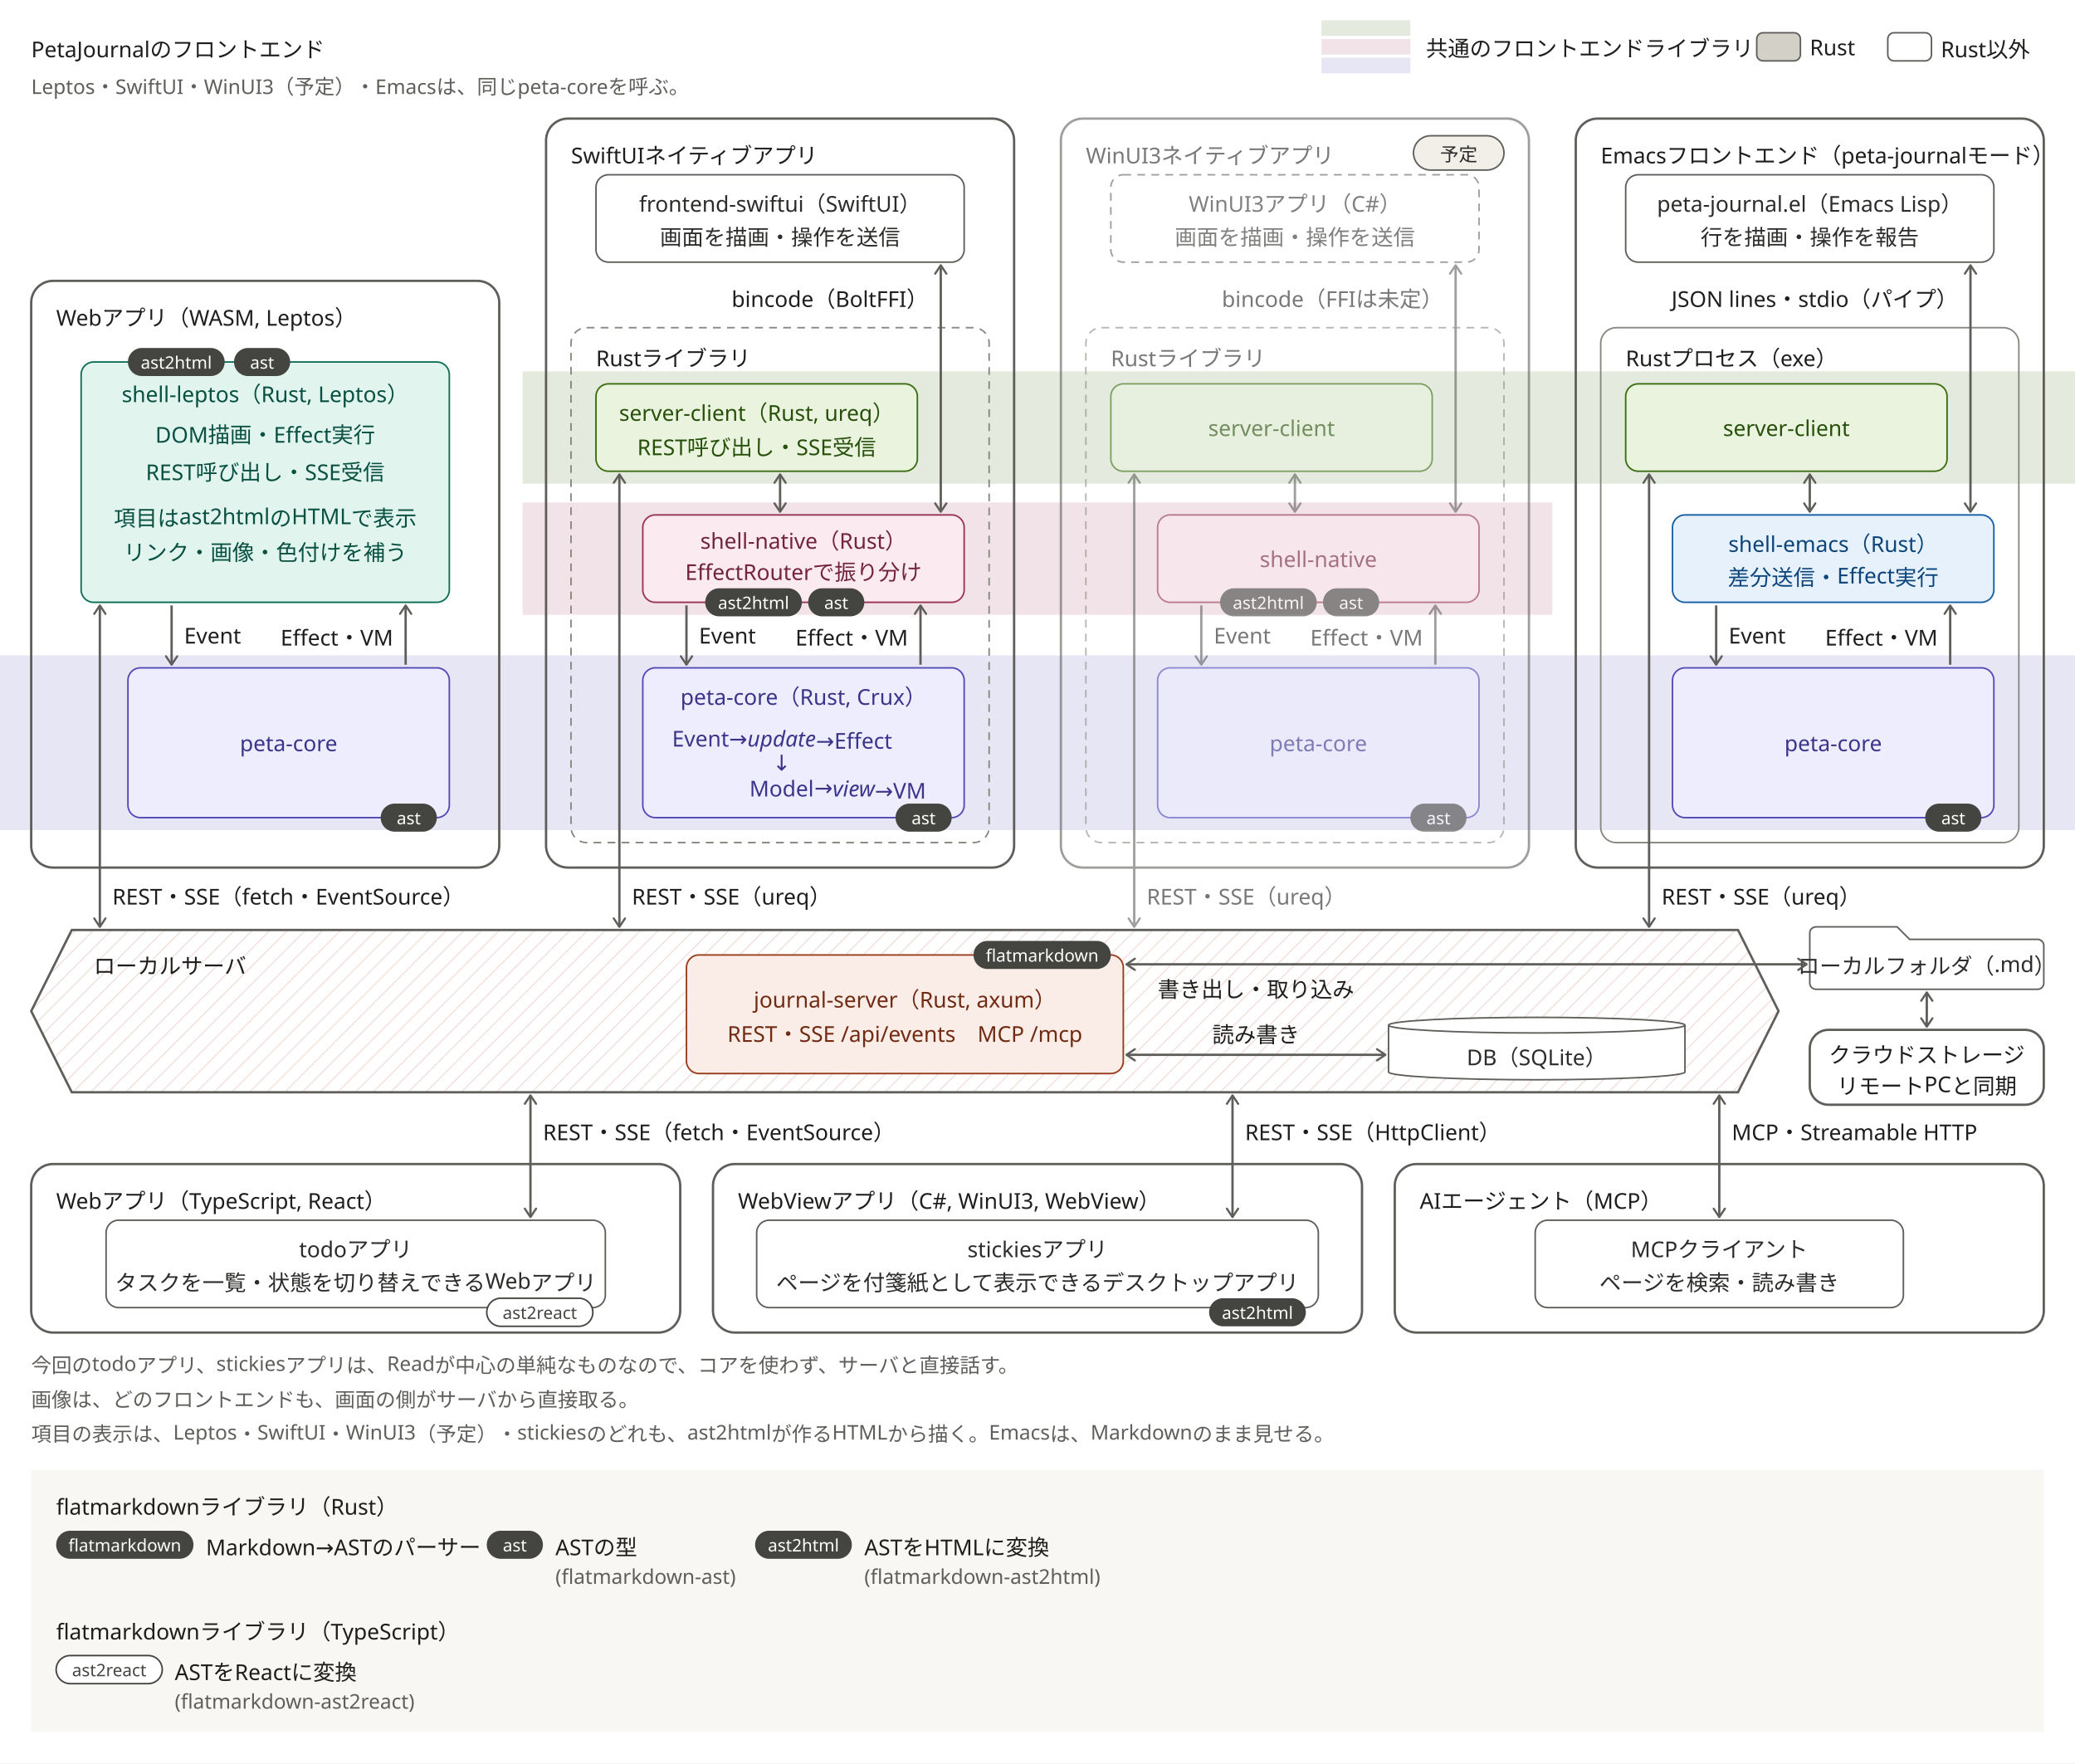
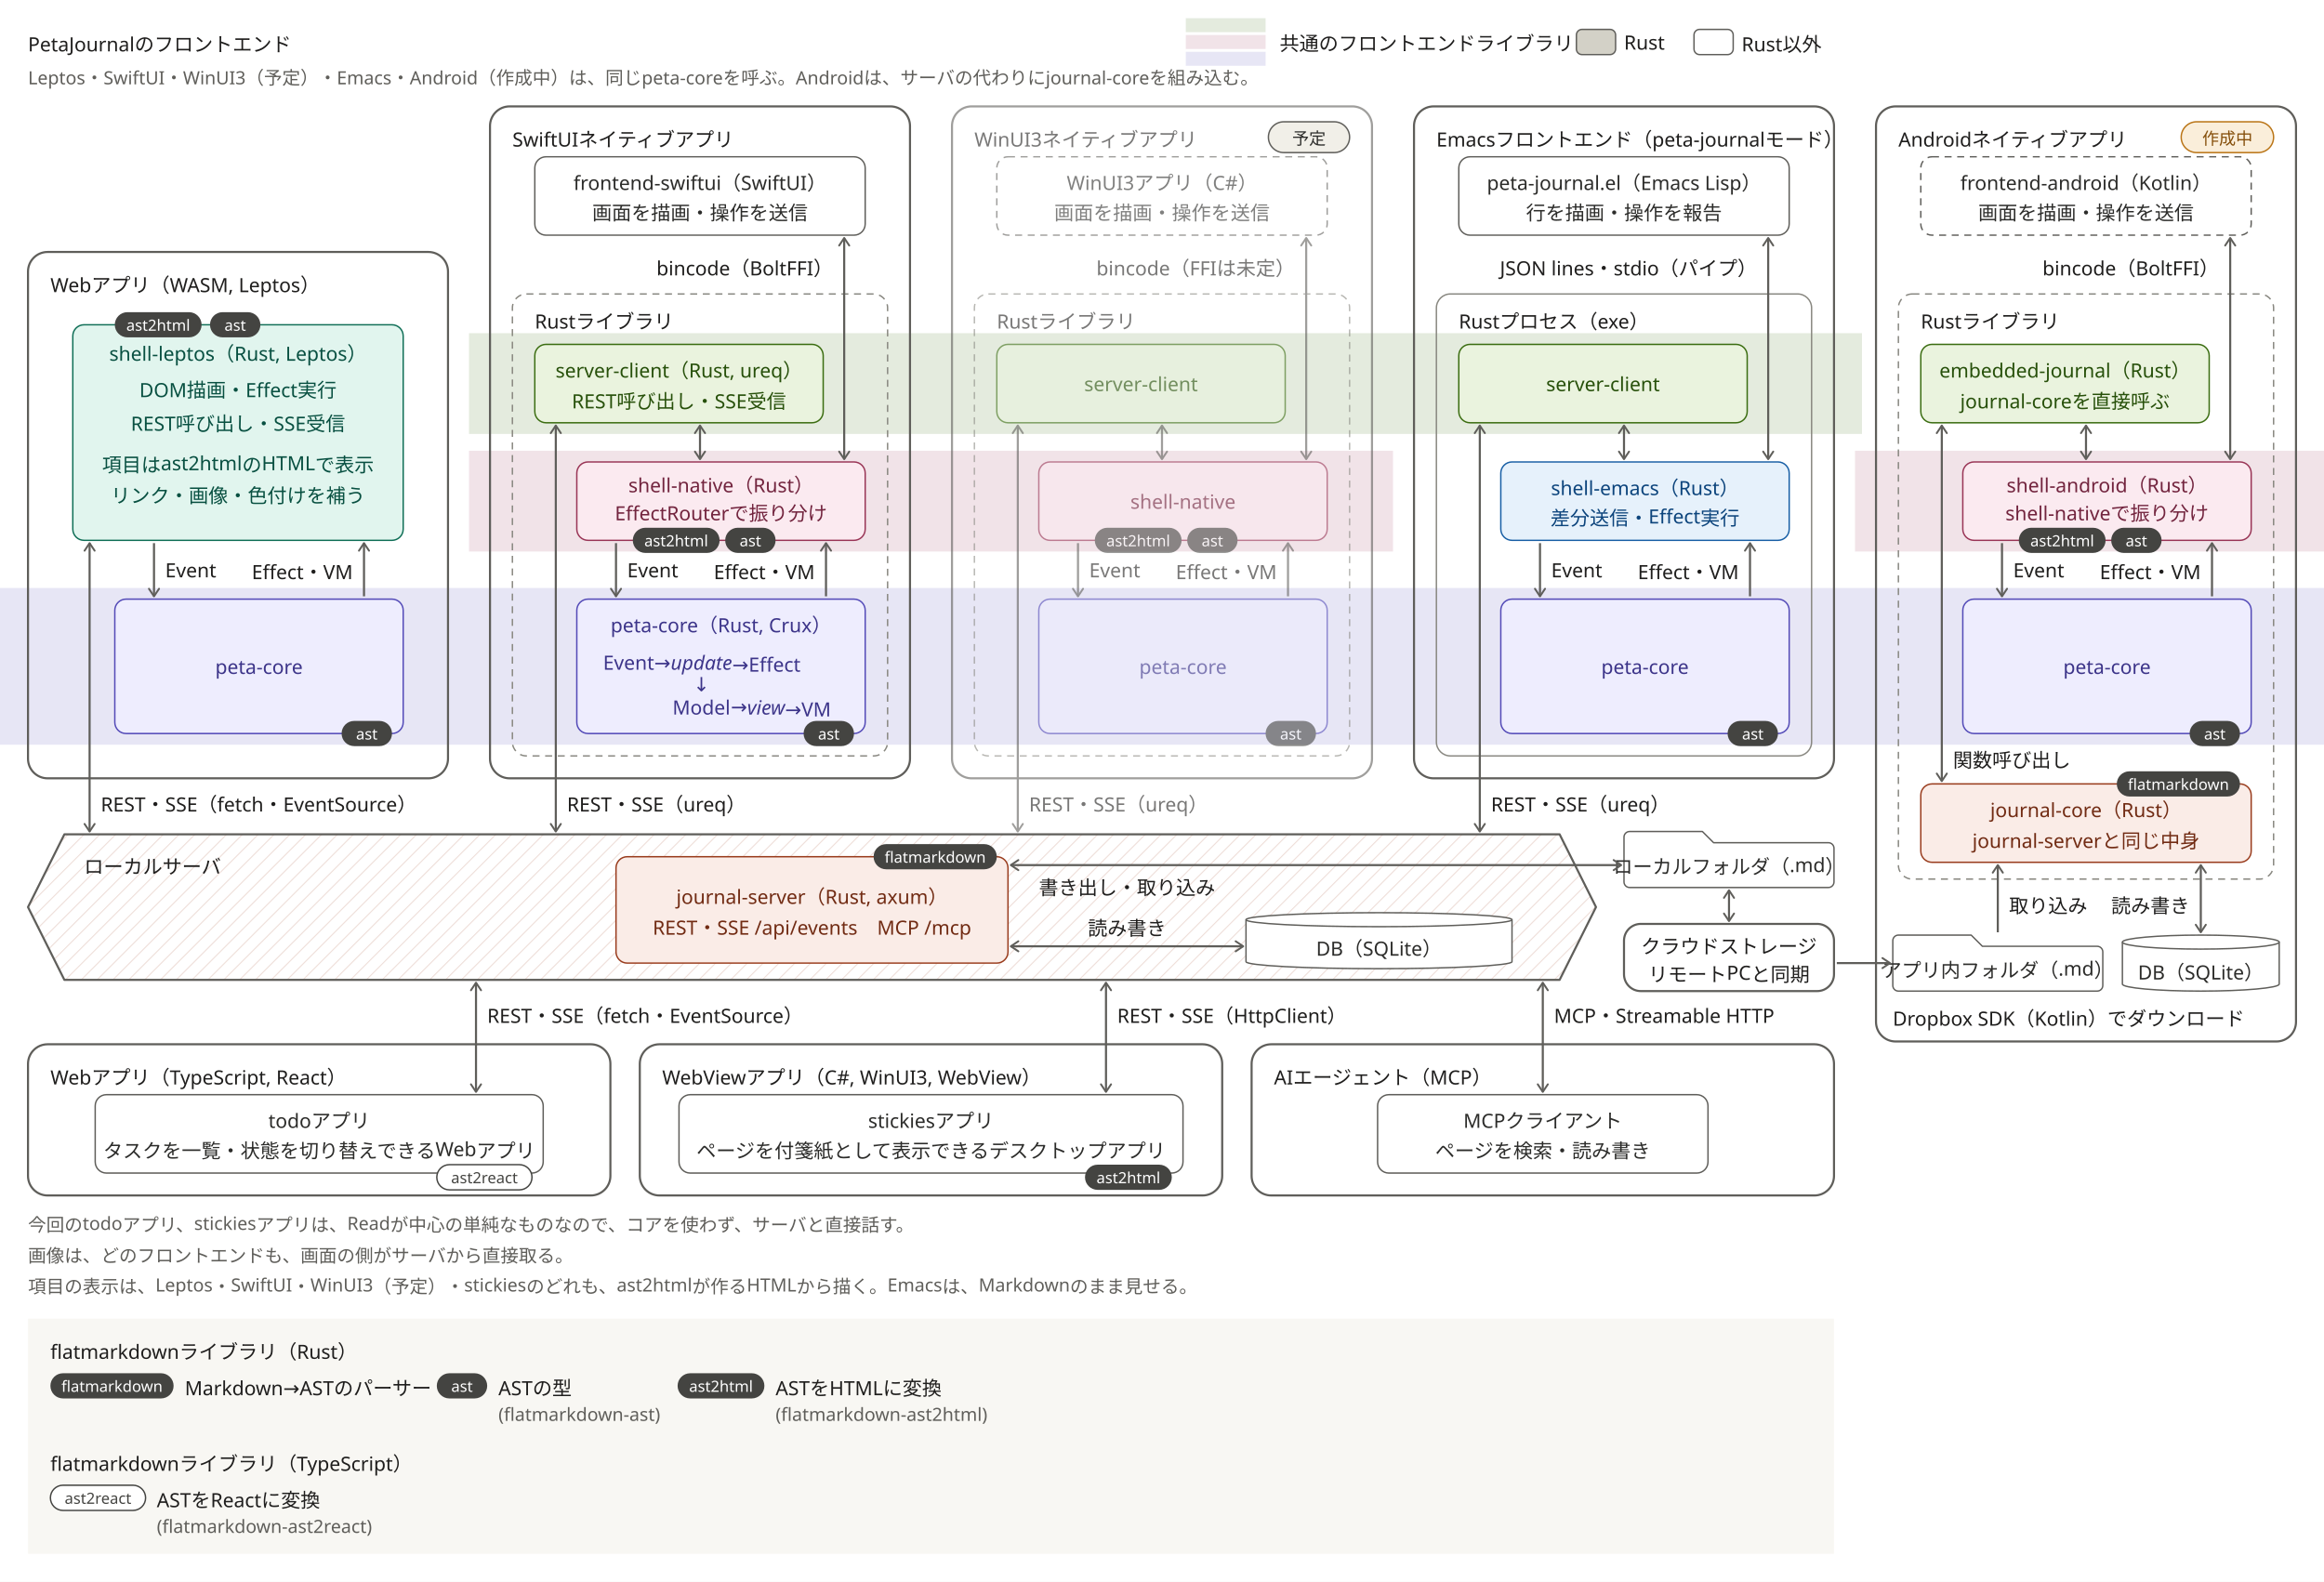
- <svg xmlns="http://www.w3.org/2000/svg" width="1330" height="1130" viewBox="0 0 1330 1130" role="img">
+ <svg xmlns="http://www.w3.org/2000/svg" width="1660" height="1130" viewBox="0 0 1660 1130" role="img">
  <defs>
    <marker id="arrow" viewBox="0 0 10 10" refX="8" refY="5" markerWidth="6" markerHeight="6" orient="auto-start-reverse">
      <path d="M2 1L8 5L2 9" fill="none" stroke="#5F5E5A" stroke-width="1.5" stroke-linecap="round" stroke-linejoin="round" />
    </marker>
    <pattern id="hatch" width="8" height="8" patternUnits="userSpaceOnUse" patternTransform="rotate(45)">
      <line x1="0" y1="0" x2="0" y2="8" stroke="#993C1D" stroke-width="1.5" stroke-opacity="0.16" />
    </pattern>
    <style>
text { font-family: "Hiragino Sans", "Yu Gothic UI", "Meiryo", "Noto Sans JP", sans-serif; font-size: 14px; fill: #1F1E1D; }
.th { font-weight: 500; }
.note { font-size: 13px; fill: #5F5E5A; }
.arr { stroke: #5F5E5A; stroke-width: 1.5; fill: none; }
.frame { fill: none; stroke: #5F5E5A; stroke-width: 1.5; }
.inner { fill: none; stroke: #888780; stroke-width: 1; stroke-dasharray: 5 4; }
.teal rect { fill: #E1F5EE; stroke: #0F6E56; stroke-width: 1; }
.teal text { fill: #085041; }
.purple rect { fill: #EEEDFE; stroke: #534AB7; stroke-width: 1; }
.purple text { fill: #3C3489; }
.coral rect { fill: #FAECE7; stroke: #993C1D; stroke-width: 1; }
.coral text { fill: #712B13; }
.gray rect { fill: #F1EFE8; stroke: #5F5E5A; stroke-width: 1; }
.gray text { fill: #2C2C2A; }
.blue rect { fill: #E6F1FB; stroke: #185FA5; stroke-width: 1; }
.blue text { fill: #0C447C; }
.pink rect { fill: #FBEAF0; stroke: #993556; stroke-width: 1; }
.pink text { fill: #72243E; }
.green rect { fill: #EAF3DE; stroke: #3B6D11; stroke-width: 1; }
.green text { fill: #27500A; }
.other rect { fill: #FFFFFF; }
.store path { fill: #FFFFFF; stroke: #5F5E5A; stroke-width: 1; stroke-linejoin: round; }
.chip rect { fill: #444441; stroke: none; }
.chip text { fill: #FFFFFF; font-size: 11px; font-weight: 500; }
.wip rect { stroke-dasharray: 5 4; }
.badge rect { fill: #FAEEDA; stroke: #BA7517; stroke-width: 1; }
.badge text { fill: #854F0B; font-size: 12px; font-weight: 500; }
</style>
  </defs>
-   <rect x="0" y="0" width="1330" height="1130" fill="#FFFFFF" />
-   <rect x="0" y="420" width="1330" height="112" fill="#534AB7" fill-opacity="0.14" />
+   <rect x="0" y="0" width="1660" height="1130" fill="#FFFFFF" />
+   <rect x="0" y="420" width="1660" height="112" fill="#534AB7" fill-opacity="0.14" />
  <rect x="335" y="238" width="995" height="72" fill="#3B6D11" fill-opacity="0.14" />
  <rect x="335" y="322" width="660" height="72" fill="#993556" fill-opacity="0.14" />
+   <rect x="1325" y="322" width="335" height="72" fill="#993556" fill-opacity="0.14" />
  <text class="th" x="20" y="30" dominant-baseline="central">PetaJournalのフロントエンド</text>
-   <text class="note" x="20" y="54" dominant-baseline="central">Leptos・SwiftUI・WinUI3（予定）・Emacsは、同じpeta-coreを呼ぶ。</text>
+   <text class="note" x="20" y="54" dominant-baseline="central">Leptos・SwiftUI・WinUI3（予定）・Emacs・Android（作成中）は、同じpeta-coreを呼ぶ。Androidは、サーバの代わりにjournal-coreを組み込む。</text>
  <rect x="847" y="13" width="57" height="10" fill="#3B6D11" fill-opacity="0.14" />
  <rect x="847" y="25" width="57" height="10" fill="#993556" fill-opacity="0.14" />
  <rect x="847" y="37" width="57" height="10" fill="#534AB7" fill-opacity="0.14" />
  <text x="914" y="30" dominant-baseline="central">共通のフロントエンドライブラリ</text>
  <g class="gray">
    <rect x="1126" y="21" width="28" height="18" rx="4" style="fill:#D3D1C7" />
    <text x="1160" y="30" dominant-baseline="central" style="fill:#1F1E1D">Rust</text>
  </g>
  <g class="gray other">
    <rect x="1210" y="21" width="28" height="18" rx="4" />
    <text x="1244" y="30" dominant-baseline="central" style="fill:#1F1E1D">Rust以外</text>
  </g>
  <g transform="translate(0,56)">
    <rect class="frame" x="20" y="124" width="300" height="376" rx="14" />
    <text class="th" x="36" y="146" dominant-baseline="central">Webアプリ（WASM, Leptos）</text>
    <rect class="frame" x="1010" y="20" width="300" height="480" rx="14" />
    <text class="th" x="1026" y="42" dominant-baseline="central">Emacsフロントエンド（peta-journalモード）</text>
    <rect class="inner" x="1026" y="154" width="268" height="330" rx="10" style="stroke-dasharray:none" />
    <text x="1042" y="172" dominant-baseline="central">Rustプロセス（exe）</text>
    <rect class="frame" x="350" y="20" width="300" height="480" rx="14" />
    <text class="th" x="366" y="42" dominant-baseline="central">SwiftUIネイティブアプリ</text>
    <rect class="inner" x="366" y="154" width="268" height="330" rx="10" />
    <text x="382" y="172" dominant-baseline="central">Rustライブラリ</text>
    <g class="teal">
      <rect x="52" y="176" width="236" height="154" rx="8" />
      <text class="th" x="170" y="195" text-anchor="middle" dominant-baseline="central">shell-leptos（Rust, Leptos）</text>
      <text x="170" y="221" text-anchor="middle" dominant-baseline="central">DOM描画・Effect実行</text>
      <text x="170" y="245" text-anchor="middle" dominant-baseline="central">REST呼び出し・SSE受信</text>
      <text x="170" y="275" text-anchor="middle" dominant-baseline="central">項目はast2htmlのHTMLで表示</text>
      <text x="170" y="297" text-anchor="middle" dominant-baseline="central">リンク・画像・色付けを補う</text>
    </g>
    <g class="purple">
      <rect x="82" y="372" width="206" height="96" rx="8" />
      <text class="th" x="185" y="420" text-anchor="middle" dominant-baseline="central">peta-core</text>
    </g>
    <g class="gray other">
      <rect x="1042" y="56" width="236" height="56" rx="8" />
      <text class="th" x="1160" y="73" text-anchor="middle" dominant-baseline="central">peta-journal.el（Emacs Lisp）</text>
      <text x="1160" y="95" text-anchor="middle" dominant-baseline="central">行を描画・操作を報告</text>
    </g>
    <g class="green">
      <rect x="1042" y="190" width="206" height="56" rx="8" />
      <text class="th" x="1145" y="218" text-anchor="middle" dominant-baseline="central">server-client</text>
    </g>
    <g class="blue">
      <rect x="1072" y="274" width="206" height="56" rx="8" />
      <text class="th" x="1175" y="291" text-anchor="middle" dominant-baseline="central">shell-emacs（Rust）</text>
      <text x="1175" y="313" text-anchor="middle" dominant-baseline="central">差分送信・Effect実行</text>
    </g>
    <g class="purple">
      <rect x="1072" y="372" width="206" height="96" rx="8" />
      <text class="th" x="1175" y="420" text-anchor="middle" dominant-baseline="central">peta-core</text>
    </g>
    <g class="gray other">
      <rect x="382" y="56" width="236" height="56" rx="8" />
      <text class="th" x="500" y="73" text-anchor="middle" dominant-baseline="central">frontend-swiftui（SwiftUI）</text>
      <text x="500" y="95" text-anchor="middle" dominant-baseline="central">画面を描画・操作を送信</text>
    </g>
    <g class="green">
      <rect x="382" y="190" width="206" height="56" rx="8" />
      <text class="th" x="485" y="207" text-anchor="middle" dominant-baseline="central">server-client（Rust, ureq）</text>
      <text x="485" y="229" text-anchor="middle" dominant-baseline="central">REST呼び出し・SSE受信</text>
    </g>
    <g class="pink">
      <rect x="412" y="274" width="206" height="56" rx="8" />
      <text class="th" x="515" y="289" text-anchor="middle" dominant-baseline="central">shell-native（Rust）</text>
      <text x="515" y="309" text-anchor="middle" dominant-baseline="central">EffectRouterで振り分け</text>
    </g>
    <g class="purple">
      <rect x="412" y="372" width="206" height="96" rx="8" />
      <text class="th" x="515" y="389" text-anchor="middle" dominant-baseline="central">peta-core（Rust, Crux）</text>
      <text x="479" y="417" text-anchor="end" dominant-baseline="central">Event→</text>
      <text x="501" y="417" text-anchor="middle" dominant-baseline="central" font-style="italic">update</text>
      <text x="523" y="417" dominant-baseline="central">→Effect</text>
      <text x="501" y="433" text-anchor="middle" dominant-baseline="central">↓</text>
      <text x="501" y="449" text-anchor="middle" dominant-baseline="central">Model</text>
      <text x="522" y="449" dominant-baseline="central">→<tspan font-style="italic">view</tspan>→VM</text>
    </g>
    <line class="arr" x1="110" y1="332" x2="110" y2="370" marker-end="url(#arrow)" />
    <text x="118" y="351" dominant-baseline="central">Event</text>
    <line class="arr" x1="260" y1="370" x2="260" y2="332" marker-end="url(#arrow)" />
    <text x="252" y="351" text-anchor="end" dominant-baseline="central">Effect・VM</text>
    <line class="arr" x1="1160" y1="248" x2="1160" y2="272" marker-start="url(#arrow)" marker-end="url(#arrow)" />
    <line class="arr" x1="1100" y1="332" x2="1100" y2="370" marker-end="url(#arrow)" />
    <text x="1108" y="351" dominant-baseline="central">Event</text>
    <line class="arr" x1="1250" y1="370" x2="1250" y2="332" marker-end="url(#arrow)" />
    <text x="1242" y="351" text-anchor="end" dominant-baseline="central">Effect・VM</text>
    <line class="arr" x1="500" y1="248" x2="500" y2="272" marker-start="url(#arrow)" marker-end="url(#arrow)" />
    <line class="arr" x1="440" y1="332" x2="440" y2="370" marker-end="url(#arrow)" />
    <text x="448" y="351" dominant-baseline="central">Event</text>
    <line class="arr" x1="590" y1="370" x2="590" y2="332" marker-end="url(#arrow)" />
    <text x="582" y="351" text-anchor="end" dominant-baseline="central">Effect・VM</text>
    <line class="arr" x1="1263" y1="114" x2="1263" y2="272" marker-start="url(#arrow)" marker-end="url(#arrow)" />
    <text x="1255" y="134" text-anchor="end" dominant-baseline="central">JSON lines・stdio（パイプ）</text>
    <line class="arr" x1="603" y1="114" x2="603" y2="272" marker-start="url(#arrow)" marker-end="url(#arrow)" />
    <text x="595" y="134" text-anchor="end" dominant-baseline="central">bincode（BoltFFI）</text>
    <line class="arr" x1="64" y1="332" x2="64" y2="538" marker-start="url(#arrow)" marker-end="url(#arrow)" />
    <text x="72" y="517" dominant-baseline="central">REST・SSE（fetch・EventSource）</text>
    <line class="arr" x1="1057" y1="248" x2="1057" y2="538" marker-start="url(#arrow)" marker-end="url(#arrow)" />
    <text x="1065" y="517" dominant-baseline="central">REST・SSE（ureq）</text>
    <line class="arr" x1="397" y1="248" x2="397" y2="538" marker-start="url(#arrow)" marker-end="url(#arrow)" />
    <text x="405" y="517" dominant-baseline="central">REST・SSE（ureq）</text>
    <g opacity="0.6">
      <rect class="frame" x="680" y="20" width="300" height="480" rx="14" />
      <text class="th" x="696" y="42" dominant-baseline="central">WinUI3ネイティブアプリ</text>
      <rect class="inner" x="696" y="154" width="268" height="330" rx="10" />
      <text x="712" y="172" dominant-baseline="central">Rustライブラリ</text>
      <g class="gray other">
        <rect x="712" y="56" width="236" height="56" rx="8" style="stroke-dasharray:5 4" />
        <text class="th" x="830" y="73" text-anchor="middle" dominant-baseline="central">WinUI3アプリ（C#）</text>
        <text x="830" y="95" text-anchor="middle" dominant-baseline="central">画面を描画・操作を送信</text>
      </g>
      <g class="green">
        <rect x="712" y="190" width="206" height="56" rx="8" />
        <text class="th" x="815" y="218" text-anchor="middle" dominant-baseline="central">server-client</text>
      </g>
      <g class="pink">
        <rect x="742" y="274" width="206" height="56" rx="8" />
        <text class="th" x="845" y="302" text-anchor="middle" dominant-baseline="central">shell-native</text>
      </g>
      <g class="purple">
        <rect x="742" y="372" width="206" height="96" rx="8" />
        <text class="th" x="845" y="420" text-anchor="middle" dominant-baseline="central">peta-core</text>
      </g>
      <line class="arr" x1="830" y1="248" x2="830" y2="272" marker-start="url(#arrow)" marker-end="url(#arrow)" />
      <line class="arr" x1="770" y1="332" x2="770" y2="370" marker-end="url(#arrow)" />
      <text x="778" y="351" dominant-baseline="central">Event</text>
      <line class="arr" x1="920" y1="370" x2="920" y2="332" marker-end="url(#arrow)" />
      <text x="912" y="351" text-anchor="end" dominant-baseline="central">Effect・VM</text>
      <line class="arr" x1="933" y1="114" x2="933" y2="272" marker-start="url(#arrow)" marker-end="url(#arrow)" />
      <text x="925" y="134" text-anchor="end" dominant-baseline="central">bincode（FFIは未定）</text>
      <line class="arr" x1="727" y1="248" x2="727" y2="538" marker-start="url(#arrow)" marker-end="url(#arrow)" />
      <text x="735" y="517" dominant-baseline="central">REST・SSE（ureq）</text>
      <g class="chip">
        <rect x="904" y="459" width="36" height="18" rx="9" />
        <text x="922" y="468" text-anchor="middle" dominant-baseline="central">ast</text>
        <rect x="782" y="321" width="62" height="18" rx="9" />
        <text x="813" y="330" text-anchor="middle" dominant-baseline="central">ast2html</text>
        <rect x="848" y="321" width="36" height="18" rx="9" />
        <text x="866" y="330" text-anchor="middle" dominant-baseline="central">ast</text>
      </g>
    </g>
    <g class="badge">
      <rect x="906" y="31" width="58" height="22" rx="11" style="fill:#F1EFE8;stroke:#5F5E5A" />
      <text x="935" y="42" text-anchor="middle" dominant-baseline="central" style="fill:#2C2C2A">予定</text>
    </g>
+     <rect class="frame" x="1340" y="20" width="300" height="668" rx="14" />
+     <text class="th" x="1356" y="42" dominant-baseline="central">Androidネイティブアプリ</text>
+     <rect class="inner" x="1356" y="154" width="268" height="418" rx="10" />
+     <text x="1372" y="172" dominant-baseline="central">Rustライブラリ</text>
+     <g class="gray other">
+       <rect x="1372" y="56" width="236" height="56" rx="8" style="stroke-dasharray:5 4" />
+       <text class="th" x="1490" y="73" text-anchor="middle" dominant-baseline="central">frontend-android（Kotlin）</text>
+       <text x="1490" y="95" text-anchor="middle" dominant-baseline="central">画面を描画・操作を送信</text>
+     </g>
+     <g class="green">
+       <rect x="1372" y="190" width="206" height="56" rx="8" />
+       <text class="th" x="1475" y="207" text-anchor="middle" dominant-baseline="central">embedded-journal（Rust）</text>
+       <text x="1475" y="229" text-anchor="middle" dominant-baseline="central">journal-coreを直接呼ぶ</text>
+     </g>
+     <g class="pink">
+       <rect x="1402" y="274" width="206" height="56" rx="8" />
+       <text class="th" x="1505" y="289" text-anchor="middle" dominant-baseline="central">shell-android（Rust）</text>
+       <text x="1505" y="309" text-anchor="middle" dominant-baseline="central">shell-nativeで振り分け</text>
+     </g>
+     <g class="purple">
+       <rect x="1402" y="372" width="206" height="96" rx="8" />
+       <text class="th" x="1505" y="420" text-anchor="middle" dominant-baseline="central">peta-core</text>
+     </g>
+     <g class="coral">
+       <rect x="1372" y="504" width="236" height="56" rx="8" />
+       <text class="th" x="1490" y="521" text-anchor="middle" dominant-baseline="central">journal-core（Rust）</text>
+       <text x="1490" y="543" text-anchor="middle" dominant-baseline="central">journal-serverと同じ中身</text>
+     </g>
+     <line class="arr" x1="1490" y1="248" x2="1490" y2="272" marker-start="url(#arrow)" marker-end="url(#arrow)" />
+     <line class="arr" x1="1430" y1="332" x2="1430" y2="370" marker-end="url(#arrow)" />
+     <text x="1438" y="351" dominant-baseline="central">Event</text>
+     <line class="arr" x1="1580" y1="370" x2="1580" y2="332" marker-end="url(#arrow)" />
+     <text x="1572" y="351" text-anchor="end" dominant-baseline="central">Effect・VM</text>
+     <line class="arr" x1="1593" y1="114" x2="1593" y2="272" marker-start="url(#arrow)" marker-end="url(#arrow)" />
+     <text x="1585" y="134" text-anchor="end" dominant-baseline="central">bincode（BoltFFI）</text>
+     <line class="arr" x1="1387" y1="248" x2="1387" y2="502" marker-start="url(#arrow)" marker-end="url(#arrow)" />
+     <text x="1395" y="486" dominant-baseline="central">関数呼び出し</text>
+     <g class="gray store">
+       <path d="M1356 612H1408L1416 620H1498a4 4 0 0 1 4 4V648a4 4 0 0 1 -4 4H1356a4 4 0 0 1 -4 -4V616a4 4 0 0 1 4 -4Z" />
+       <text class="th" x="1427" y="636" text-anchor="middle" dominant-baseline="central">アプリ内フォルダ（.md）</text>
+       <path d="M1516 617a56 5 0 0 1 112 0V647a56 5 0 0 1 -112 0Z" />
+       <path d="M1516 617a56 5 0 0 0 112 0" style="fill:none" />
+       <text class="th" x="1572" y="637" text-anchor="middle" dominant-baseline="central">DB（SQLite）</text>
+     </g>
+     <line class="arr" x1="1427" y1="562" x2="1427" y2="610" marker-start="url(#arrow)" />
+     <text x="1435" y="590" dominant-baseline="central">取り込み</text>
+     <line class="arr" x1="1572" y1="562" x2="1572" y2="610" marker-start="url(#arrow)" marker-end="url(#arrow)" />
+     <text x="1564" y="590" text-anchor="end" dominant-baseline="central">読み書き</text>
+     <line class="arr" x1="1312" y1="632" x2="1350" y2="632" marker-end="url(#arrow)" />
+     <text x="1352" y="670" dominant-baseline="central">Dropbox SDK（Kotlin）でダウンロード</text>
+     <g class="chip">
+       <rect x="1564" y="459" width="36" height="18" rx="9" />
+       <text x="1582" y="468" text-anchor="middle" dominant-baseline="central">ast</text>
+       <rect x="1442" y="321" width="62" height="18" rx="9" />
+       <text x="1473" y="330" text-anchor="middle" dominant-baseline="central">ast2html</text>
+       <rect x="1508" y="321" width="36" height="18" rx="9" />
+       <text x="1526" y="330" text-anchor="middle" dominant-baseline="central">ast</text>
+       <rect x="1512" y="495" width="88" height="18" rx="9" />
+       <text x="1556" y="504" text-anchor="middle" dominant-baseline="central">flatmarkdown</text>
+     </g>
+     <g class="badge">
+       <rect x="1558" y="31" width="66" height="22" rx="11" />
+       <text x="1591" y="42" text-anchor="middle" dominant-baseline="central">作成中</text>
+     </g>
    <polygon class="frame" points="20,592 46,540 1114,540 1140,592 1114,644 46,644" stroke-linejoin="round" style="fill:url(#hatch)" />
    <text class="th" x="60" y="562" dominant-baseline="central">ローカルサーバ</text>
    <g class="coral">
      <rect x="440" y="556" width="280" height="76" rx="8" />
      <text class="th" x="580" y="583" text-anchor="middle" dominant-baseline="central">journal-server（Rust, axum）</text>
      <text x="580" y="605" text-anchor="middle" dominant-baseline="central">REST・SSE /api/events　MCP /mcp</text>
    </g>
    <g class="gray store">
      <path d="M1164 538H1216L1224 546H1306a4 4 0 0 1 4 4V574a4 4 0 0 1 -4 4H1164a4 4 0 0 1 -4 -4V542a4 4 0 0 1 4 -4Z" />
      <text class="th" x="1235" y="562" text-anchor="middle" dominant-baseline="central">ローカルフォルダ（.md）</text>
      <path d="M890 601a95 5 0 0 1 190 0V631a95 5 0 0 1 -190 0Z" />
      <path d="M890 601a95 5 0 0 0 190 0" style="fill:none" />
      <text class="th" x="985" y="620" text-anchor="middle" dominant-baseline="central">DB（SQLite）</text>
    </g>
    <line class="arr" x1="722" y1="562" x2="1158" y2="562" marker-start="url(#arrow)" marker-end="url(#arrow)" />
    <text x="805" y="577" text-anchor="middle" dominant-baseline="central">書き出し・取り込み</text>
    <line class="arr" x1="722" y1="620" x2="888" y2="620" marker-start="url(#arrow)" marker-end="url(#arrow)" />
    <text x="805" y="606" text-anchor="middle" dominant-baseline="central">読み書き</text>
    <rect class="frame" x="1160" y="604" width="150" height="48" rx="12" />
    <text class="th" x="1235" y="619" text-anchor="middle" dominant-baseline="central">クラウドストレージ</text>
    <text x="1235" y="639" text-anchor="middle" dominant-baseline="central">リモートPCと同期</text>
    <line class="arr" x1="1235" y1="580" x2="1235" y2="602" marker-start="url(#arrow)" marker-end="url(#arrow)" />
    <g class="chip">
      <rect x="82" y="167" width="62" height="18" rx="9" />
      <text x="113" y="176" text-anchor="middle" dominant-baseline="central">ast2html</text>
      <rect x="150" y="167" width="36" height="18" rx="9" />
      <text x="168" y="176" text-anchor="middle" dominant-baseline="central">ast</text>
      <rect x="244" y="459" width="36" height="18" rx="9" />
      <text x="262" y="468" text-anchor="middle" dominant-baseline="central">ast</text>
      <rect x="574" y="459" width="36" height="18" rx="9" />
      <text x="592" y="468" text-anchor="middle" dominant-baseline="central">ast</text>
      <rect x="452" y="321" width="62" height="18" rx="9" />
      <text x="483" y="330" text-anchor="middle" dominant-baseline="central">ast2html</text>
      <rect x="518" y="321" width="36" height="18" rx="9" />
      <text x="536" y="330" text-anchor="middle" dominant-baseline="central">ast</text>
      <rect x="1234" y="459" width="36" height="18" rx="9" />
      <text x="1252" y="468" text-anchor="middle" dominant-baseline="central">ast</text>
      <rect x="624" y="547" width="88" height="18" rx="9" />
      <text x="668" y="556" text-anchor="middle" dominant-baseline="central">flatmarkdown</text>
    </g>
    <rect class="frame" x="20" y="690" width="416" height="108" rx="14" />
    <text class="th" x="36" y="712" dominant-baseline="central">Webアプリ（TypeScript, React）</text>
    <g class="gray other">
      <rect x="68" y="726" width="320" height="56" rx="8" />
      <text class="th" x="228" y="743" text-anchor="middle" dominant-baseline="central">todoアプリ</text>
      <text x="228" y="765" text-anchor="middle" dominant-baseline="central">タスクを一覧・状態を切り替えできるWebアプリ</text>
    </g>
    <line class="arr" x1="340" y1="646" x2="340" y2="724" marker-start="url(#arrow)" marker-end="url(#arrow)" />
    <text x="348" y="668" dominant-baseline="central">REST・SSE（fetch・EventSource）</text>
    <rect class="frame" x="457" y="690" width="416" height="108" rx="14" />
    <text class="th" x="473" y="712" dominant-baseline="central">WebViewアプリ（C#, WinUI3, WebView）</text>
    <g class="gray other">
      <rect x="485" y="726" width="360" height="56" rx="8" />
      <text class="th" x="665" y="743" text-anchor="middle" dominant-baseline="central">stickiesアプリ</text>
      <text x="665" y="765" text-anchor="middle" dominant-baseline="central">ページを付箋紙として表示できるデスクトップアプリ</text>
    </g>
    <line class="arr" x1="790" y1="646" x2="790" y2="724" marker-start="url(#arrow)" marker-end="url(#arrow)" />
    <text x="798" y="668" dominant-baseline="central">REST・SSE（HttpClient）</text>
    <rect class="frame" x="894" y="690" width="416" height="108" rx="14" />
    <text class="th" x="910" y="712" dominant-baseline="central">AIエージェント（MCP）</text>
    <g class="gray other">
      <rect x="984" y="726" width="236" height="56" rx="8" />
      <text class="th" x="1102" y="743" text-anchor="middle" dominant-baseline="central">MCPクライアント</text>
      <text x="1102" y="765" text-anchor="middle" dominant-baseline="central">ページを検索・読み書き</text>
    </g>
    <line class="arr" x1="1102" y1="646" x2="1102" y2="724" marker-start="url(#arrow)" marker-end="url(#arrow)" />
    <text x="1110" y="668" dominant-baseline="central">MCP・Streamable HTTP</text>
    <g class="chip">
      <rect x="312" y="776" width="68" height="18" rx="9" style="fill:#FFFFFF;stroke:#444441;stroke-width:1" />
      <text x="346" y="785" text-anchor="middle" dominant-baseline="central" style="fill:#444441">ast2react</text>
      <rect x="775" y="776" width="62" height="18" rx="9" />
      <text x="806" y="785" text-anchor="middle" dominant-baseline="central">ast2html</text>
    </g>
    <text class="note" x="20" y="818" dominant-baseline="central">今回のtodoアプリ、stickiesアプリは、Readが中心の単純なものなので、コアを使わず、サーバと直接話す。</text>
    <text class="note" x="20" y="840" dominant-baseline="central">画像は、どのフロントエンドも、画面の側がサーバから直接取る。</text>
    <text class="note" x="20" y="862" dominant-baseline="central">項目の表示は、Leptos・SwiftUI・WinUI3（予定）・stickiesのどれも、ast2htmlが作るHTMLから描く。Emacsは、Markdownのまま見せる。</text>
    <g transform="translate(0,266)">
      <rect x="20" y="620" width="1290" height="168" fill="#F8F7F3" />
      <text class="th" x="36" y="642" dominant-baseline="central">flatmarkdownライブラリ（Rust）</text>
      <g class="chip">
        <rect x="36" y="659" width="88" height="18" rx="9" />
        <text x="80" y="668" text-anchor="middle" dominant-baseline="central">flatmarkdown</text>
        <rect x="312" y="659" width="36" height="18" rx="9" />
        <text x="330" y="668" text-anchor="middle" dominant-baseline="central">ast</text>
        <rect x="484" y="659" width="62" height="18" rx="9" />
        <text x="515" y="668" text-anchor="middle" dominant-baseline="central">ast2html</text>
      </g>
      <text x="132" y="668" dominant-baseline="central">Markdown→ASTのパーサー</text>
      <text x="356" y="668" dominant-baseline="central">ASTの型</text>
      <text class="note" x="356" y="688" dominant-baseline="central">(flatmarkdown-ast)</text>
      <text x="554" y="668" dominant-baseline="central">ASTをHTMLに変換</text>
      <text class="note" x="554" y="688" dominant-baseline="central">(flatmarkdown-ast2html)</text>
      <g class="chip">
        <rect x="36" y="739" width="68" height="18" rx="9" style="fill:#FFFFFF;stroke:#444441;stroke-width:1" />
        <text x="70" y="748" text-anchor="middle" dominant-baseline="central" style="fill:#444441">ast2react</text>
      </g>
      <text class="th" x="36" y="722" dominant-baseline="central">flatmarkdownライブラリ（TypeScript）</text>
      <text x="112" y="748" dominant-baseline="central">ASTをReactに変換</text>
      <text class="note" x="112" y="768" dominant-baseline="central">(flatmarkdown-ast2react)</text>
    </g>
  </g>
</svg>
